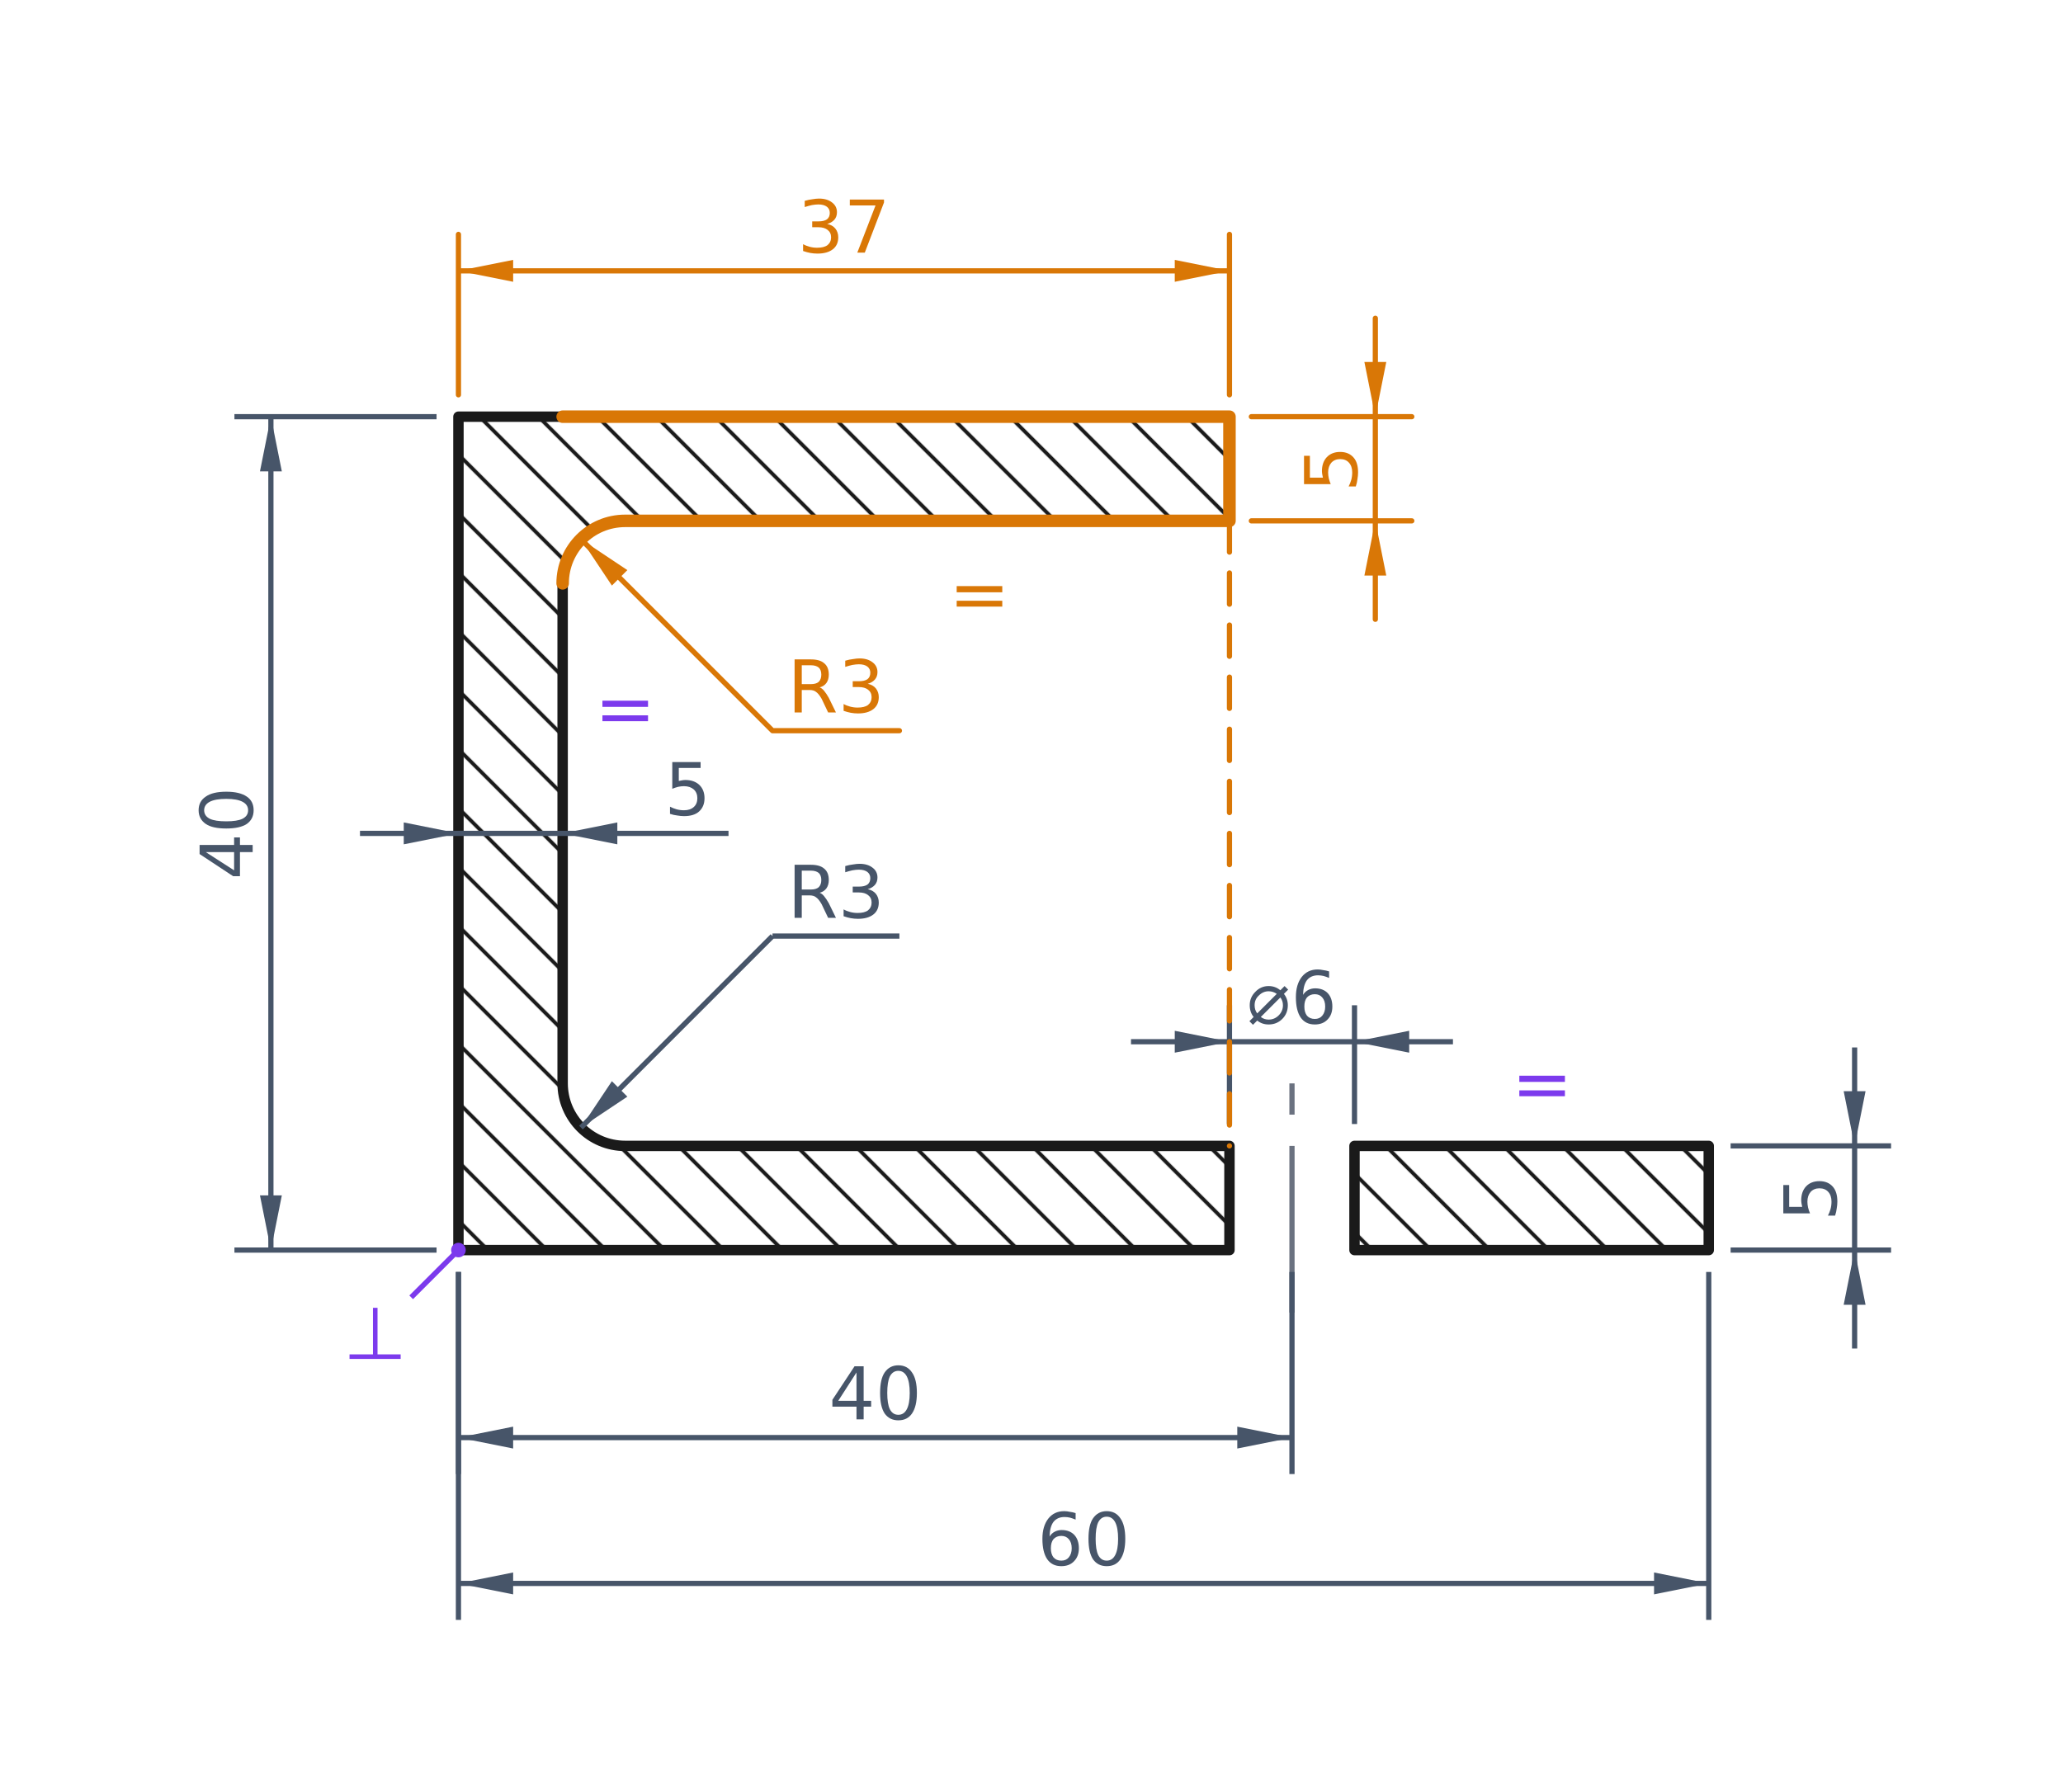
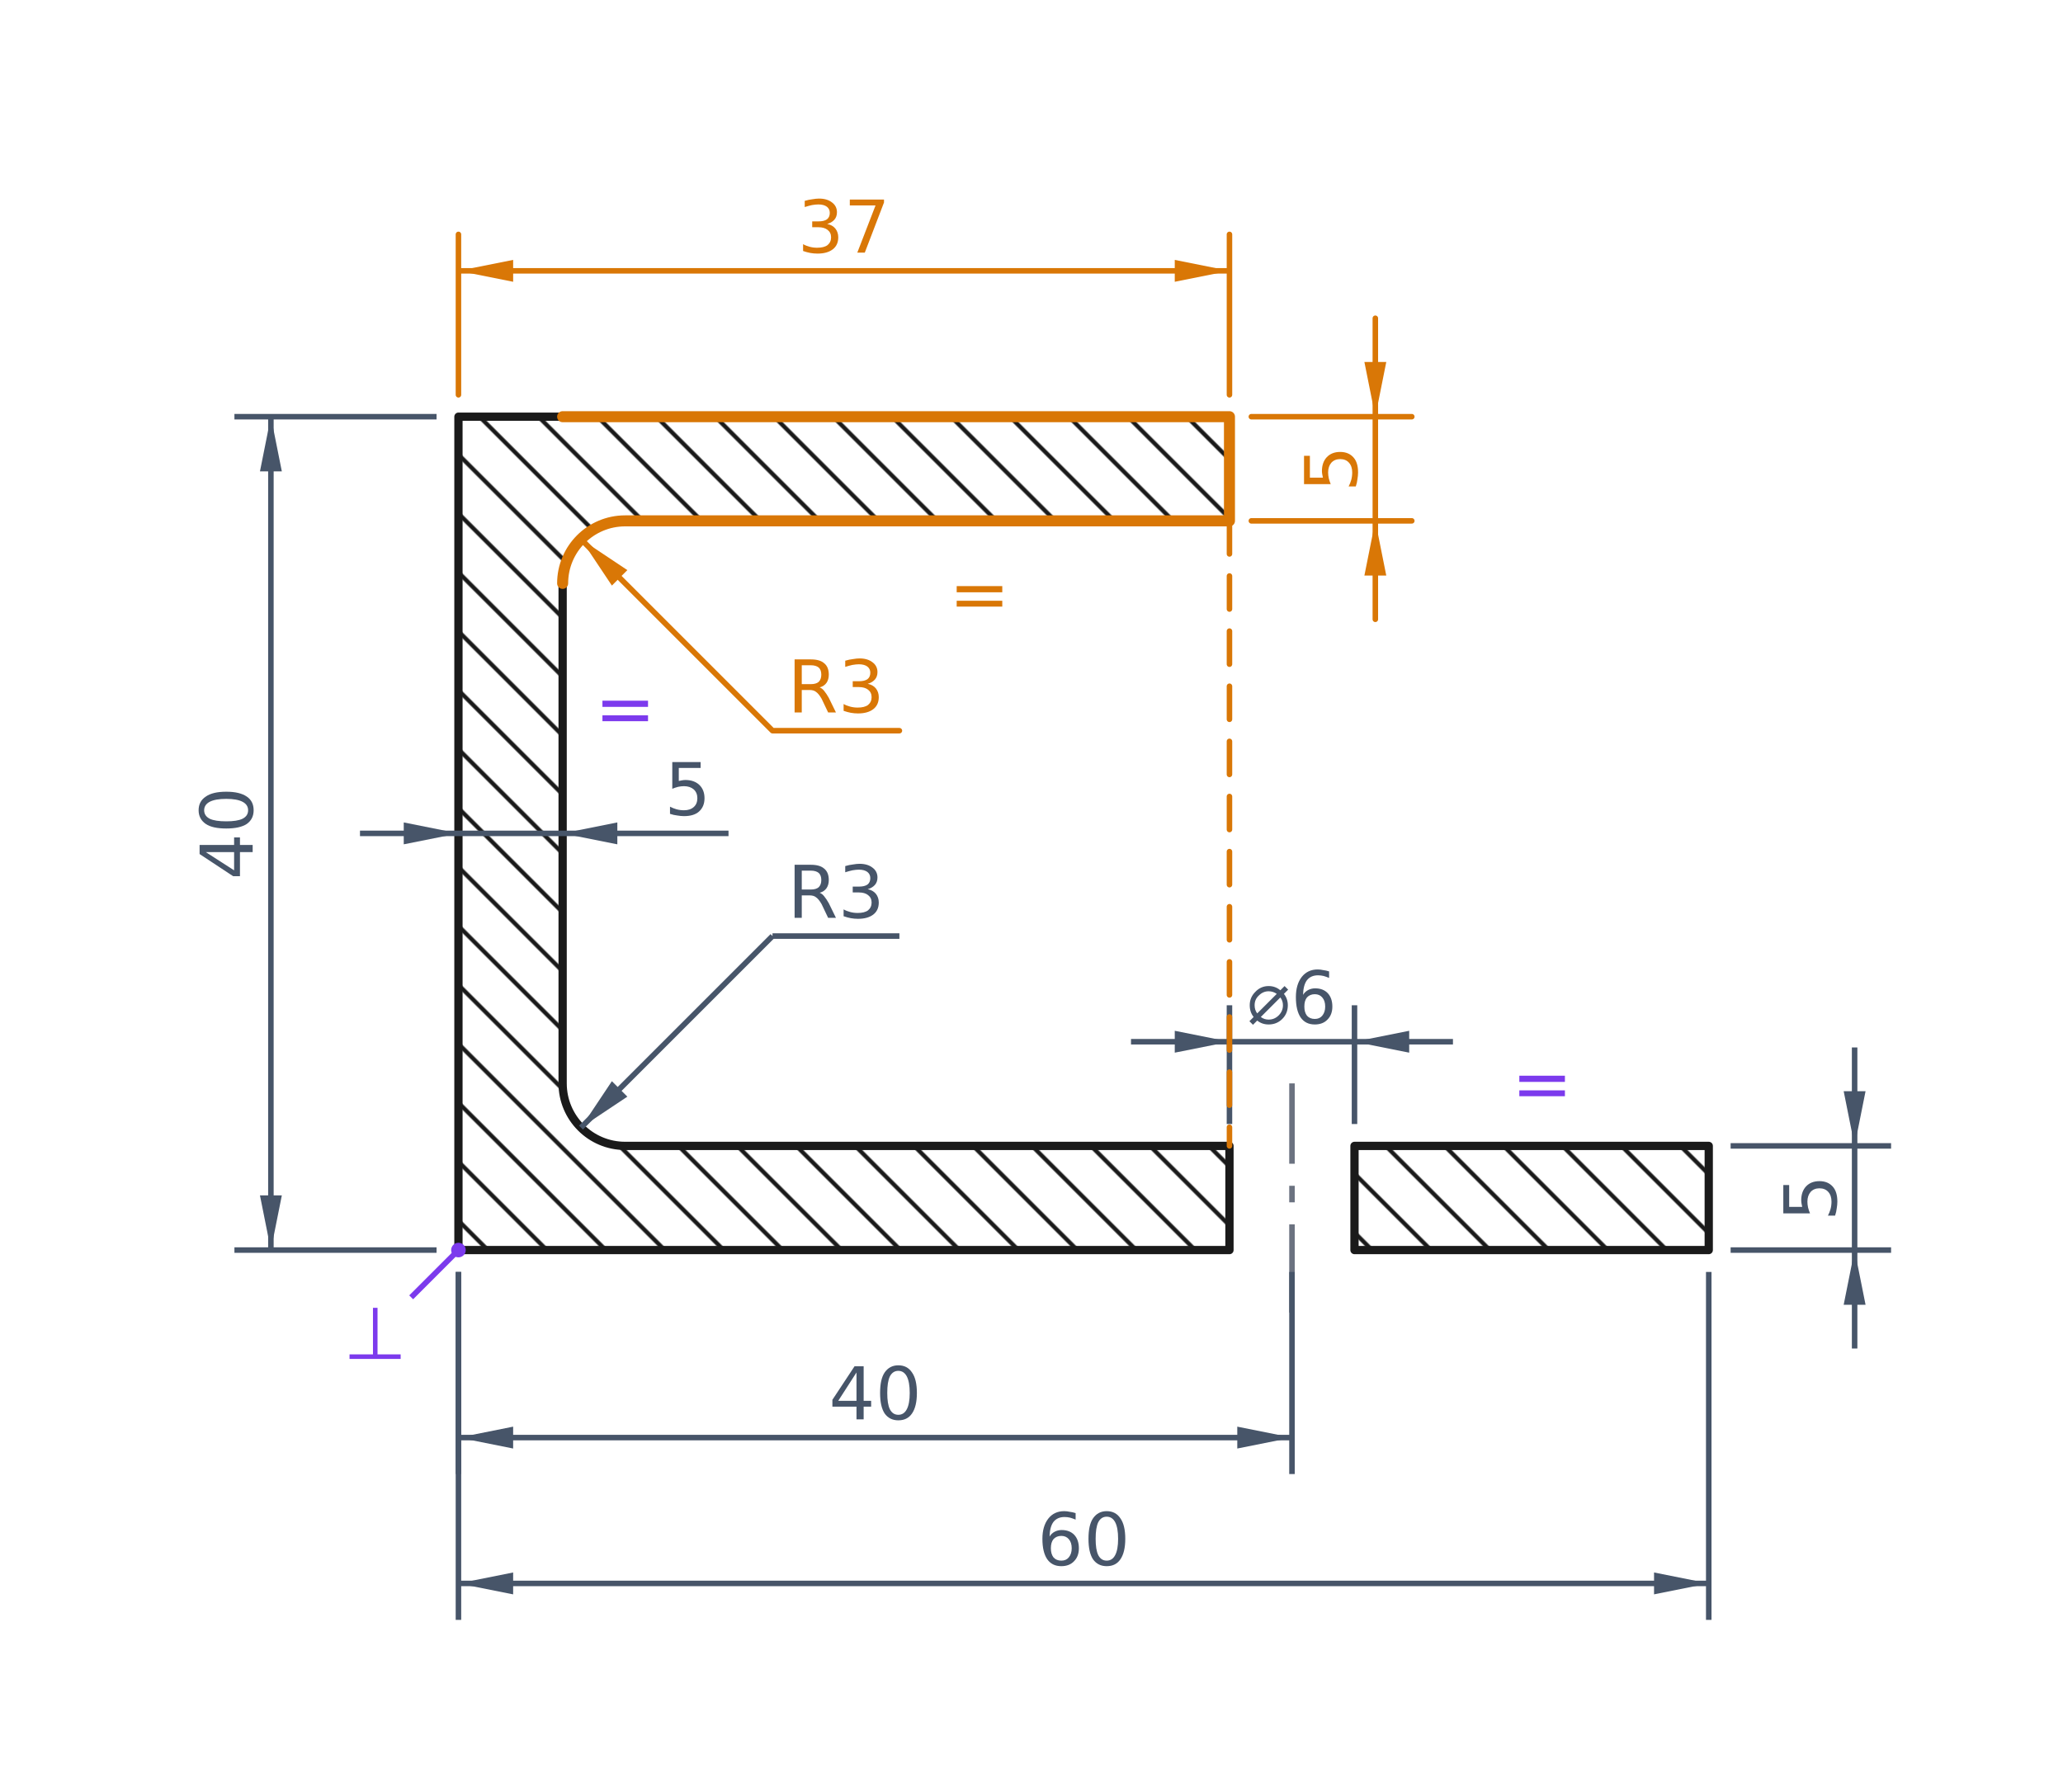
<svg xmlns="http://www.w3.org/2000/svg" xmlns:ns1="urn:tracepaper:0" width="99mm" height="86mm" viewBox="-22 -60 99 86" font-family="DejaVu Sans, Arial, sans-serif" font-size="3.5">
  <defs>
    <pattern id="tp-hatch" patternUnits="userSpaceOnUse" width="2" height="2" patternTransform="rotate(45)">
-       <path d="M1 0 V2" stroke="#1a1a1a" stroke-width="0.18" />
+       <path d="M1 0 V2" stroke="#1a1a1a" stroke-width="0.75" vector-effect="non-scaling-stroke" />
    </pattern>
  </defs>
  <g id="layer-hatch" transform="scale(1,-1)" stroke="none" fill="url(#tp-hatch)">
-     <path id="hatch-upright" d="M0 0 L37 0 L37 5 L8 5 A3 3 0 0 0 5 8 L5 32 A3 3 0 0 0 8 35 L37 35 L37 40 L0 40 Z" />
-     <path id="hatch-base-end" d="M43 0 L60 0 L60 5 L43 5 Z" />
+     <path id="hatch-upright" d="M0 0 L37 0 L37 5 L8 5 A3 3 0 0 0 5 8 L5 32 A3 3 0 0 0 8 35 L37 35 L37 40 L0 40 Z" vector-effect="non-scaling-stroke" />
+     <path id="hatch-base-end" d="M43 0 L60 0 L60 5 L43 5 Z" vector-effect="non-scaling-stroke" />
  </g>
-   <g id="layer-outline" transform="scale(1,-1)" stroke="#1a1a1a" stroke-width="0.5" fill="none" stroke-linecap="round" stroke-linejoin="round">
-     <path id="cut-upright" d="M0 0 L37 0 L37 5 L8 5 A3 3 0 0 0 5 8 L5 32 A3 3 0 0 0 8 35 L37 35 L37 40 L0 40 Z" ns1:source="base, upright and flange, left of the hole" />
-     <path id="cut-base-end" d="M43 0 L60 0 L60 5 L43 5 Z" ns1:source="base, right of the hole" />
+   <g id="layer-outline" transform="scale(1,-1)" stroke="#1a1a1a" stroke-width="1.5" fill="none" stroke-linecap="round" stroke-linejoin="round">
+     <path id="cut-upright" d="M0 0 L37 0 L37 5 L8 5 A3 3 0 0 0 5 8 L5 32 A3 3 0 0 0 8 35 L37 35 L37 40 L0 40 Z" vector-effect="non-scaling-stroke" ns1:source="base, upright and flange, left of the hole" />
+     <path id="cut-base-end" d="M43 0 L60 0 L60 5 L43 5 Z" vector-effect="non-scaling-stroke" ns1:source="base, right of the hole" />
  </g>
-   <g id="layer-center" transform="scale(1,-1)" stroke="#6b7280" stroke-width="0.25" fill="none" stroke-dasharray="8 1.5 1.5 1.5">
-     <line id="hole-axis" x1="40" y1="-3" x2="40" y2="8" ns1:source="mount hole" />
+   <g id="layer-center" transform="scale(1,-1)" stroke="#6b7280" fill="none" stroke-dasharray="16 4 3 4">
+     <line id="hole-axis" x1="40" y1="-3" x2="40" y2="8" vector-effect="non-scaling-stroke" ns1:source="mount hole" />
  </g>
-   <g id="layer-construction" transform="scale(1,-1)" stroke="#9ca3af" stroke-width="0.25" fill="none" stroke-dasharray="2 1" style="display:none">
-     <circle id="fillet-circle" cx="8" cy="8" r="3" ns1:source="inner fillet, base" />
-     <circle id="flange-fillet-circle" cx="8" cy="32" r="3" ns1:source="inner fillet, flange" />
+   <g id="layer-construction" transform="scale(1,-1)" stroke="#9ca3af" fill="none" stroke-dasharray="4 3" style="display:none">
+     <circle id="fillet-circle" cx="8" cy="8" r="3" vector-effect="non-scaling-stroke" ns1:source="inner fillet, base" />
+     <circle id="flange-fillet-circle" cx="8" cy="32" r="3" vector-effect="non-scaling-stroke" ns1:source="inner fillet, flange" />
  </g>
-   <g id="layer-dimensions" transform="scale(1,-1)" stroke="#475569" fill="#475569" stroke-width="0.25">
+   <g id="layer-dimensions" transform="scale(1,-1)" stroke="#475569" fill="#475569">
    <g id="d-length" ns1:type="distance" ns1:dim="linear" ns1:p1="0 0" ns1:p2="60 0" ns1:dir="x" ns1:offset="-16" ns1:label="60" ns1:refs="cut-upright cut-base-end" ns1:value="60" ns1:source="LENGTH">
-       <path d="M0 -1.05 L0 -17.75 M60 -1.05 L60 -17.75 M0 -16 L60 -16" fill="none" />
+       <path d="M0 -1.05 L0 -17.75 M60 -1.05 L60 -17.75 M0 -16 L60 -16" fill="none" vector-effect="non-scaling-stroke" />
      <path d="M0 -16 L2.625 -16.525 L2.625 -15.475 Z M60 -16 L57.375 -15.475 L57.375 -16.525 Z" stroke="none" />
      <text transform="translate(30 -15.125) scale(1,-1)" text-anchor="middle" stroke="none">60</text>
    </g>
    <g id="d-hole-x" ns1:type="distance" ns1:dim="linear" ns1:p1="0 0" ns1:p2="40 0" ns1:dir="x" ns1:offset="-9" ns1:label="40" ns1:refs="cut-upright hole-axis" ns1:value="40" ns1:source="HOLE_X">
-       <path d="M0 -1.05 L0 -10.75 M40 -1.05 L40 -10.75 M0 -9 L40 -9" fill="none" />
+       <path d="M0 -1.05 L0 -10.75 M40 -1.05 L40 -10.75 M0 -9 L40 -9" fill="none" vector-effect="non-scaling-stroke" />
      <path d="M0 -9 L2.625 -9.525 L2.625 -8.475 Z M40 -9 L37.375 -8.475 L37.375 -9.525 Z" stroke="none" />
      <text transform="translate(20 -8.125) scale(1,-1)" text-anchor="middle" stroke="none">40</text>
    </g>
    <g id="d-height" ns1:type="distance" ns1:dim="linear" ns1:p1="0 0" ns1:p2="0 40" ns1:dir="y" ns1:offset="9" ns1:label="40" ns1:refs="cut-upright" ns1:value="40" ns1:source="HEIGHT">
-       <path d="M-1.05 0 L-10.75 0 M-1.05 40 L-10.75 40 M-9 0 L-9 40" fill="none" />
+       <path d="M-1.05 0 L-10.75 0 M-1.05 40 L-10.75 40 M-9 0 L-9 40" fill="none" vector-effect="non-scaling-stroke" />
      <path d="M-9 0 L-8.475 2.625 L-9.525 2.625 Z M-9 40 L-9.525 37.375 L-8.475 37.375 Z" stroke="none" />
      <text transform="translate(-9.875 20) rotate(90) scale(1,-1)" text-anchor="middle" stroke="none">40</text>
    </g>
    <g id="d-base-t" ns1:type="distance" ns1:dim="linear" ns1:p1="60 0" ns1:p2="60 5" ns1:dir="y" ns1:offset="-7" ns1:label="5" ns1:refs="cut-base-end" ns1:value="5" ns1:source="T">
-       <path d="M61.05 0 L68.75 0 M61.05 5 L68.75 5 M67 -4.725 L67 9.725" fill="none" />
+       <path d="M61.05 0 L68.75 0 M61.05 5 L68.75 5 M67 -4.725 L67 9.725" fill="none" vector-effect="non-scaling-stroke" />
      <path d="M67 0 L66.475 -2.625 L67.525 -2.625 Z M67 5 L67.525 7.625 L66.475 7.625 Z" stroke="none" />
      <text transform="translate(66.125 2.5) rotate(90) scale(1,-1)" text-anchor="middle" stroke="none">5</text>
    </g>
    <g id="d-upright-t" ns1:type="distance" ns1:dim="linear" ns1:p1="0 20" ns1:p2="5 20" ns1:dir="x" ns1:offset="0" ns1:text-at="2.2" ns1:label="5" ns1:refs="cut-upright" ns1:value="5" ns1:source="T">
-       <path d="M-4.725 20 L12.96 20" fill="none" />
+       <path d="M-4.725 20 L12.96 20" fill="none" vector-effect="non-scaling-stroke" />
      <path d="M0 20 L-2.625 20.525 L-2.625 19.475 Z M5 20 L7.625 19.475 L7.625 20.525 Z" stroke="none" />
      <text transform="translate(11 20.875) scale(1,-1)" text-anchor="middle" stroke="none">5</text>
    </g>
    <g id="d-hole" ns1:type="diameter" ns1:dim="linear" ns1:p1="37 5" ns1:p2="43 5" ns1:dir="x" ns1:offset="5" ns1:label="⌀6" ns1:refs="hole-axis" ns1:value="6" ns1:source="HOLE_D">
-       <path d="M37 6.05 L37 11.75 M43 6.05 L43 11.75 M32.275 10 L47.725 10" fill="none" />
+       <path d="M37 6.05 L37 11.75 M43 6.05 L43 11.75 M32.275 10 L47.725 10" fill="none" vector-effect="non-scaling-stroke" />
      <path d="M37 10 L34.375 10.525 L34.375 9.475 Z M43 10 L45.625 9.475 L45.625 10.525 Z" stroke="none" />
      <text transform="translate(40 10.875) scale(1,-1)" text-anchor="middle" stroke="none">⌀6</text>
    </g>
    <g id="d-fillet" ns1:type="radius" ns1:dim="radius" ns1:center="8 8" ns1:r="3" ns1:angle="225" ns1:offset="-13" ns1:label="R3" ns1:refs="cut-upright" ns1:value="3" ns1:source="FILLET">
-       <path d="M15.071 15.071 L5.879 5.879 M15.071 15.071 L21.161 15.071" fill="none" />
+       <path d="M15.071 15.071 L5.879 5.879 M15.071 15.071 L21.161 15.071" fill="none" vector-effect="non-scaling-stroke" />
      <path d="M5.879 5.879 L8.106 7.364 L7.364 8.106 Z" stroke="none" />
      <text transform="translate(18.1161 15.9461) scale(1,-1)" text-anchor="middle" stroke="none">R3</text>
    </g>
  </g>
-   <g id="layer-constraints" transform="scale(1,-1)" stroke="#7c3aed" fill="#7c3aed" stroke-width="0.25">
+   <g id="layer-constraints" transform="scale(1,-1)" stroke="#7c3aed" fill="#7c3aed">
    <g id="c-square" ns1:type="perpendicular" ns1:anchor="0 0" ns1:offset="-4 -4" ns1:label="⊥" ns1:refs="cut-upright">
-       <path d="M0 0 L-2.268 -2.268" fill="none" />
+       <path d="M0 0 L-2.268 -2.268" fill="none" vector-effect="non-scaling-stroke" />
      <circle cx="0" cy="0" r="0.35" stroke="none" />
      <text transform="translate(-4 -5.225) scale(1,-1)" text-anchor="middle" stroke="none">⊥</text>
    </g>
    <g id="c-equal-upright" ns1:type="equal" ns1:anchor="5 26" ns1:offset="3 0" ns1:label="=" ns1:refs="d-upright-t d-base-t d-flange-t">
      <text transform="translate(8 24.775) scale(1,-1)" text-anchor="middle" stroke="none">=</text>
    </g>
    <g id="c-equal-base" ns1:type="equal" ns1:anchor="52 5" ns1:offset="0 3" ns1:label="=" ns1:refs="d-upright-t d-base-t d-flange-t">
      <text transform="translate(52 6.775) scale(1,-1)" text-anchor="middle" stroke="none">=</text>
    </g>
  </g>
-   <g id="layer-changes" transform="scale(1,-1)" stroke="#d97706" stroke-width="0.6" fill="none" stroke-linecap="round" stroke-linejoin="round">
-     <path id="new-flange" d="M5 32 A3 3 0 0 0 8 35 L37 35 L37 40 L5 40" ns1:source="flange" />
-     <line id="flange-hole-alignment" x1="37" y1="35" x2="37" y2="5" ns1:source="FLANGE_END = HOLE_X - HOLE_D / 2" stroke-width="0.25" stroke-dasharray="1.5 1" />
-     <g id="d-flange-len" ns1:type="distance" ns1:dim="linear" ns1:p1="0 40" ns1:p2="37 40" ns1:dir="x" ns1:offset="7" ns1:label="37" ns1:refs="cut-upright hole-axis" ns1:value="HOLE_X - HOLE_D / 2" ns1:source="FLANGE_END" fill="#d97706" stroke-width="0.25">
-       <path d="M0 41.05 L0 48.75 M37 41.05 L37 48.75 M0 47 L37 47" fill="none" />
+   <g id="layer-changes" transform="scale(1,-1)" stroke="#d97706" stroke-width="2" fill="none" stroke-linecap="round" stroke-linejoin="round">
+     <path id="new-flange" d="M5 32 A3 3 0 0 0 8 35 L37 35 L37 40 L5 40" vector-effect="non-scaling-stroke" ns1:source="flange" />
+     <line id="flange-hole-alignment" x1="37" y1="35" x2="37" y2="5" vector-effect="non-scaling-stroke" ns1:source="FLANGE_END = HOLE_X - HOLE_D / 2" stroke-width="1" stroke-dasharray="6 4" />
+     <g id="d-flange-len" ns1:type="distance" ns1:dim="linear" ns1:p1="0 40" ns1:p2="37 40" ns1:dir="x" ns1:offset="7" ns1:label="37" ns1:refs="cut-upright hole-axis" ns1:value="HOLE_X - HOLE_D / 2" ns1:source="FLANGE_END" fill="#d97706" stroke-width="1">
+       <path d="M0 41.05 L0 48.75 M37 41.05 L37 48.75 M0 47 L37 47" fill="none" vector-effect="non-scaling-stroke" />
      <path d="M0 47 L2.625 46.475 L2.625 47.525 Z M37 47 L34.375 47.525 L34.375 46.475 Z" stroke="none" />
      <text transform="translate(18.5 47.875) scale(1,-1)" text-anchor="middle" stroke="none">37</text>
    </g>
-     <g id="d-flange-t" ns1:type="distance" ns1:dim="linear" ns1:p1="37 35" ns1:p2="37 40" ns1:dir="y" ns1:offset="-7" ns1:label="5" ns1:refs="cut-upright" ns1:value="5" ns1:source="T" fill="#d97706" stroke-width="0.25">
-       <path d="M38.05 35 L45.75 35 M38.05 40 L45.75 40 M44 30.275 L44 44.725" fill="none" />
+     <g id="d-flange-t" ns1:type="distance" ns1:dim="linear" ns1:p1="37 35" ns1:p2="37 40" ns1:dir="y" ns1:offset="-7" ns1:label="5" ns1:refs="cut-upright" ns1:value="5" ns1:source="T" fill="#d97706" stroke-width="1">
+       <path d="M38.05 35 L45.75 35 M38.05 40 L45.75 40 M44 30.275 L44 44.725" fill="none" vector-effect="non-scaling-stroke" />
      <path d="M44 35 L43.475 32.375 L44.525 32.375 Z M44 40 L44.525 42.625 L43.475 42.625 Z" stroke="none" />
      <text transform="translate(43.125 37.5) rotate(90) scale(1,-1)" text-anchor="middle" stroke="none">5</text>
    </g>
-     <g id="d-flange-fillet" ns1:type="radius" ns1:dim="radius" ns1:center="8 32" ns1:r="3" ns1:angle="135" ns1:offset="-13" ns1:label="R3" ns1:refs="cut-upright" ns1:value="3" ns1:source="FILLET" fill="#d97706" stroke-width="0.25">
-       <path d="M15.071 24.929 L5.879 34.121 M15.071 24.929 L21.161 24.929" fill="none" />
+     <g id="d-flange-fillet" ns1:type="radius" ns1:dim="radius" ns1:center="8 32" ns1:r="3" ns1:angle="135" ns1:offset="-13" ns1:label="R3" ns1:refs="cut-upright" ns1:value="3" ns1:source="FILLET" fill="#d97706" stroke-width="1">
+       <path d="M15.071 24.929 L5.879 34.121 M15.071 24.929 L21.161 24.929" fill="none" vector-effect="non-scaling-stroke" />
      <path d="M5.879 34.121 L7.364 31.894 L8.106 32.636 Z" stroke="none" />
      <text transform="translate(18.1161 25.8039) scale(1,-1)" text-anchor="middle" stroke="none">R3</text>
    </g>
-     <g id="c-equal-flange" ns1:type="equal" ns1:anchor="25 35" ns1:offset="0 -3.5" ns1:label="=" ns1:refs="d-upright-t d-base-t d-flange-t" fill="#d97706" stroke-width="0.25">
+     <g id="c-equal-flange" ns1:type="equal" ns1:anchor="25 35" ns1:offset="0 -3.5" ns1:label="=" ns1:refs="d-upright-t d-base-t d-flange-t" fill="#d97706" stroke-width="1">
      <text transform="translate(25 30.275) scale(1,-1)" text-anchor="middle" stroke="none">=</text>
    </g>
  </g>
</svg>
